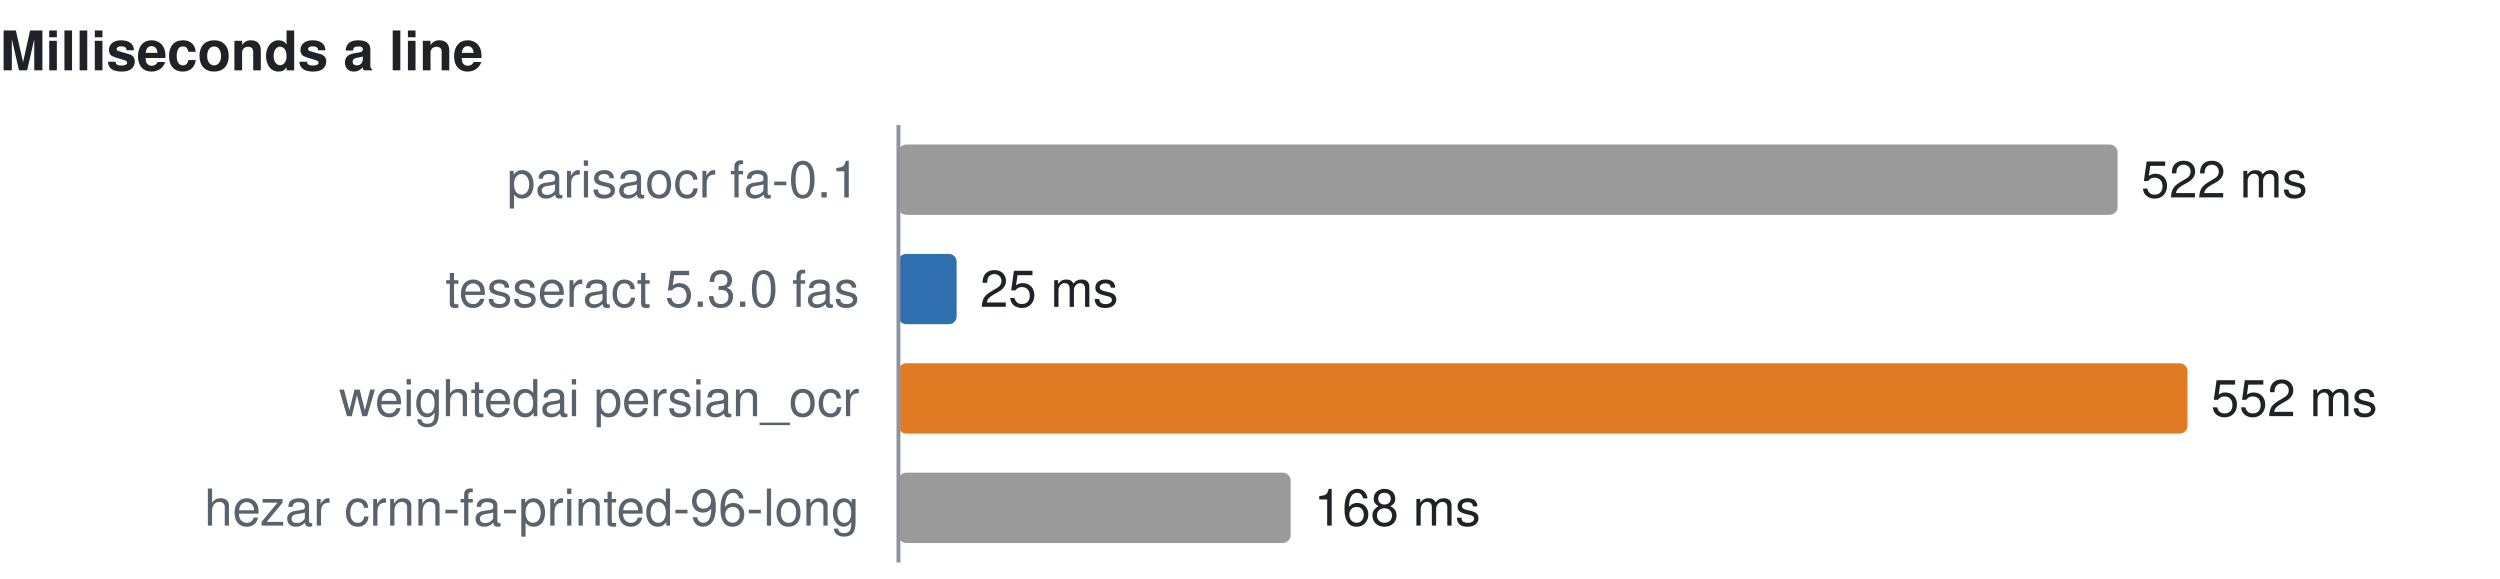
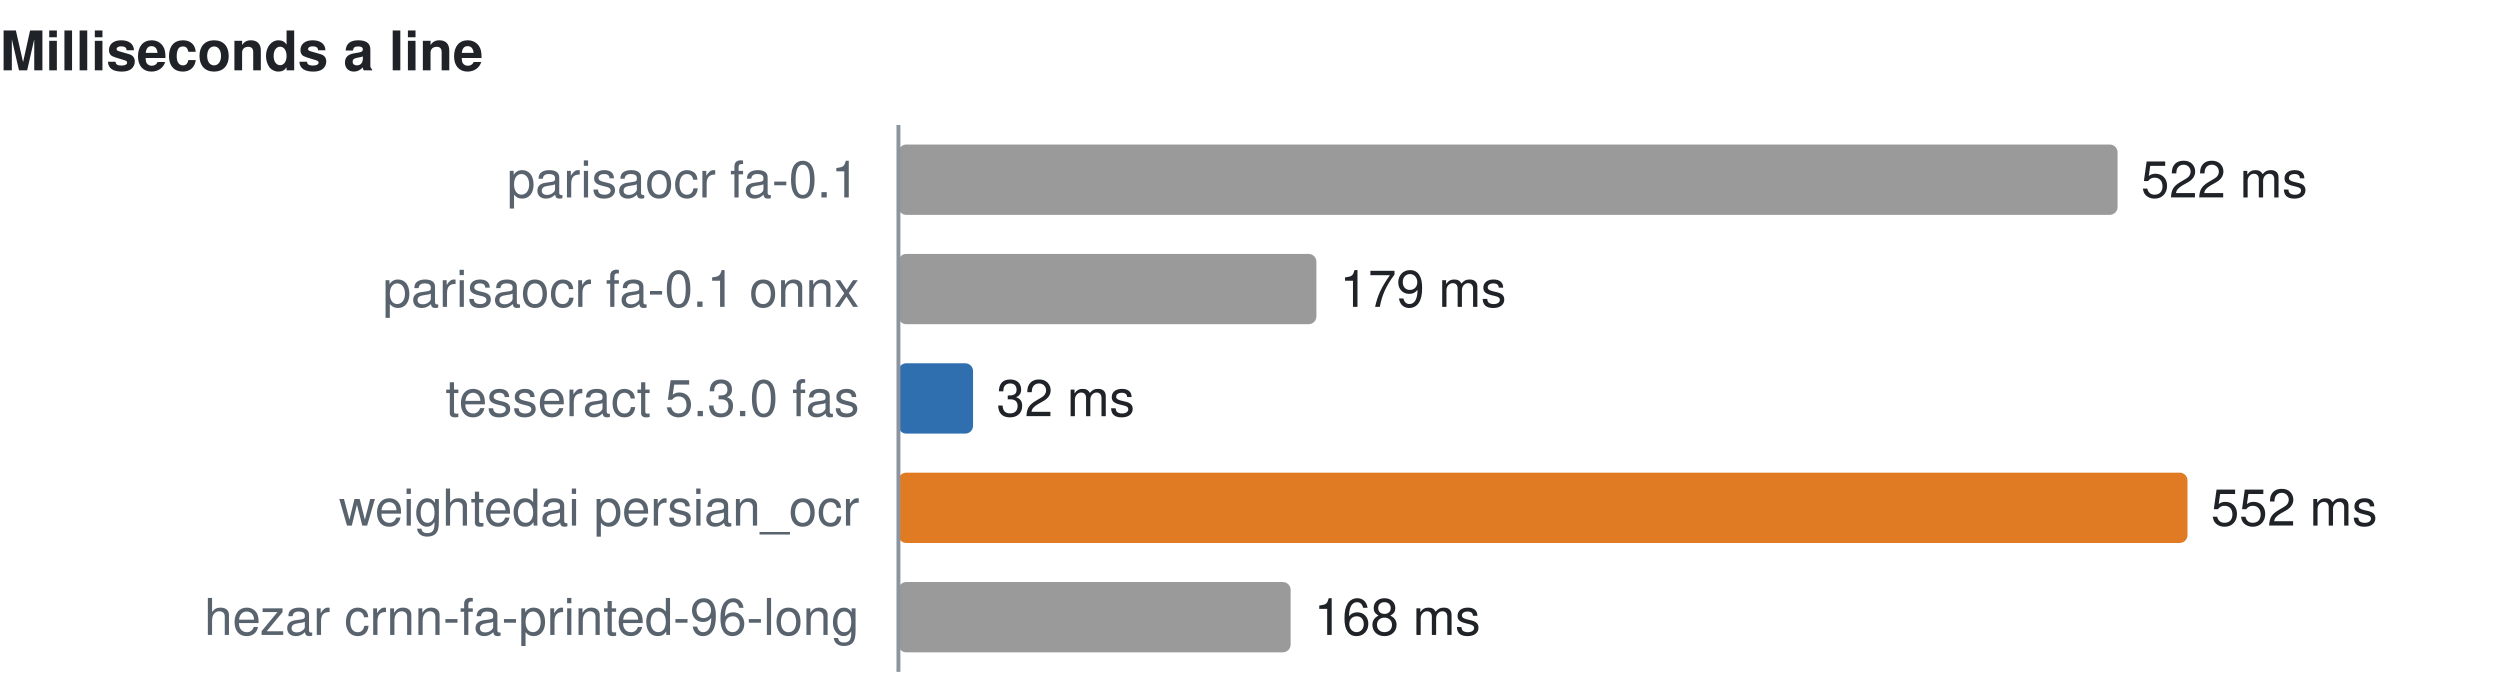
- <svg xmlns="http://www.w3.org/2000/svg" width="640" height="148" font-family="-apple-system, Segoe UI, Helvetica, Arial, sans-serif" font-size="13">
+ <svg xmlns="http://www.w3.org/2000/svg" width="640" height="176" font-family="-apple-system, Segoe UI, Helvetica, Arial, sans-serif" font-size="13">
  <style>text { fill: #1f2328 } .label { fill: #59636e } @media (prefers-color-scheme: dark) { text { fill: #e6edf3 } .label { fill: #9198a1 } }</style>
  <text x="0" y="18" font-size="14" font-weight="600">Milliseconds a line</text>
  <text class="label" x="220" y="46.0" dy="0.35em" text-anchor="end">parisaocr fa-0.1</text>
  <rect x="230" y="37" width="312.1" height="18" rx="2" fill="#9a9a9a" />
  <text x="548.1" y="46.0" dy="0.35em">522 ms</text>
-   <text class="label" x="220" y="74.0" dy="0.35em" text-anchor="end">tesseract 5.3.0 fas</text>
-   <rect x="230" y="65" width="14.9" height="18" rx="2" fill="#2f6fb0" />
-   <text x="250.9" y="74.0" dy="0.35em">25 ms</text>
-   <text class="label" x="220" y="102.0" dy="0.35em" text-anchor="end">weightedai persian_ocr</text>
-   <rect x="230" y="93" width="330.0" height="18" rx="2" fill="#e07b24" />
-   <text x="566.0" y="102.0" dy="0.35em">552 ms</text>
-   <text class="label" x="220" y="130.0" dy="0.35em" text-anchor="end">hezar crnn-fa-printed-96-long</text>
-   <rect x="230" y="121" width="100.4" height="18" rx="2" fill="#9a9a9a" />
-   <text x="336.4" y="130.0" dy="0.35em">168 ms</text>
-   <line x1="230" x2="230" y1="32" y2="144" stroke="#8c959f" />
+   <text class="label" x="220" y="74.0" dy="0.35em" text-anchor="end">parisaocr fa-0.1 onnx</text>
+   <rect x="230" y="65" width="107.0" height="18" rx="2" fill="#9a9a9a" />
+   <text x="343.0" y="74.0" dy="0.35em">179 ms</text>
+   <text class="label" x="220" y="102.0" dy="0.35em" text-anchor="end">tesseract 5.3.0 fas</text>
+   <rect x="230" y="93" width="19.1" height="18" rx="2" fill="#2f6fb0" />
+   <text x="255.1" y="102.0" dy="0.35em">32 ms</text>
+   <text class="label" x="220" y="130.0" dy="0.35em" text-anchor="end">weightedai persian_ocr</text>
+   <rect x="230" y="121" width="330.0" height="18" rx="2" fill="#e07b24" />
+   <text x="566.0" y="130.0" dy="0.35em">552 ms</text>
+   <text class="label" x="220" y="158.0" dy="0.35em" text-anchor="end">hezar crnn-fa-printed-96-long</text>
+   <rect x="230" y="149" width="100.4" height="18" rx="2" fill="#9a9a9a" />
+   <text x="336.4" y="158.0" dy="0.35em">168 ms</text>
+   <line x1="230" x2="230" y1="32" y2="172" stroke="#8c959f" />
</svg>
